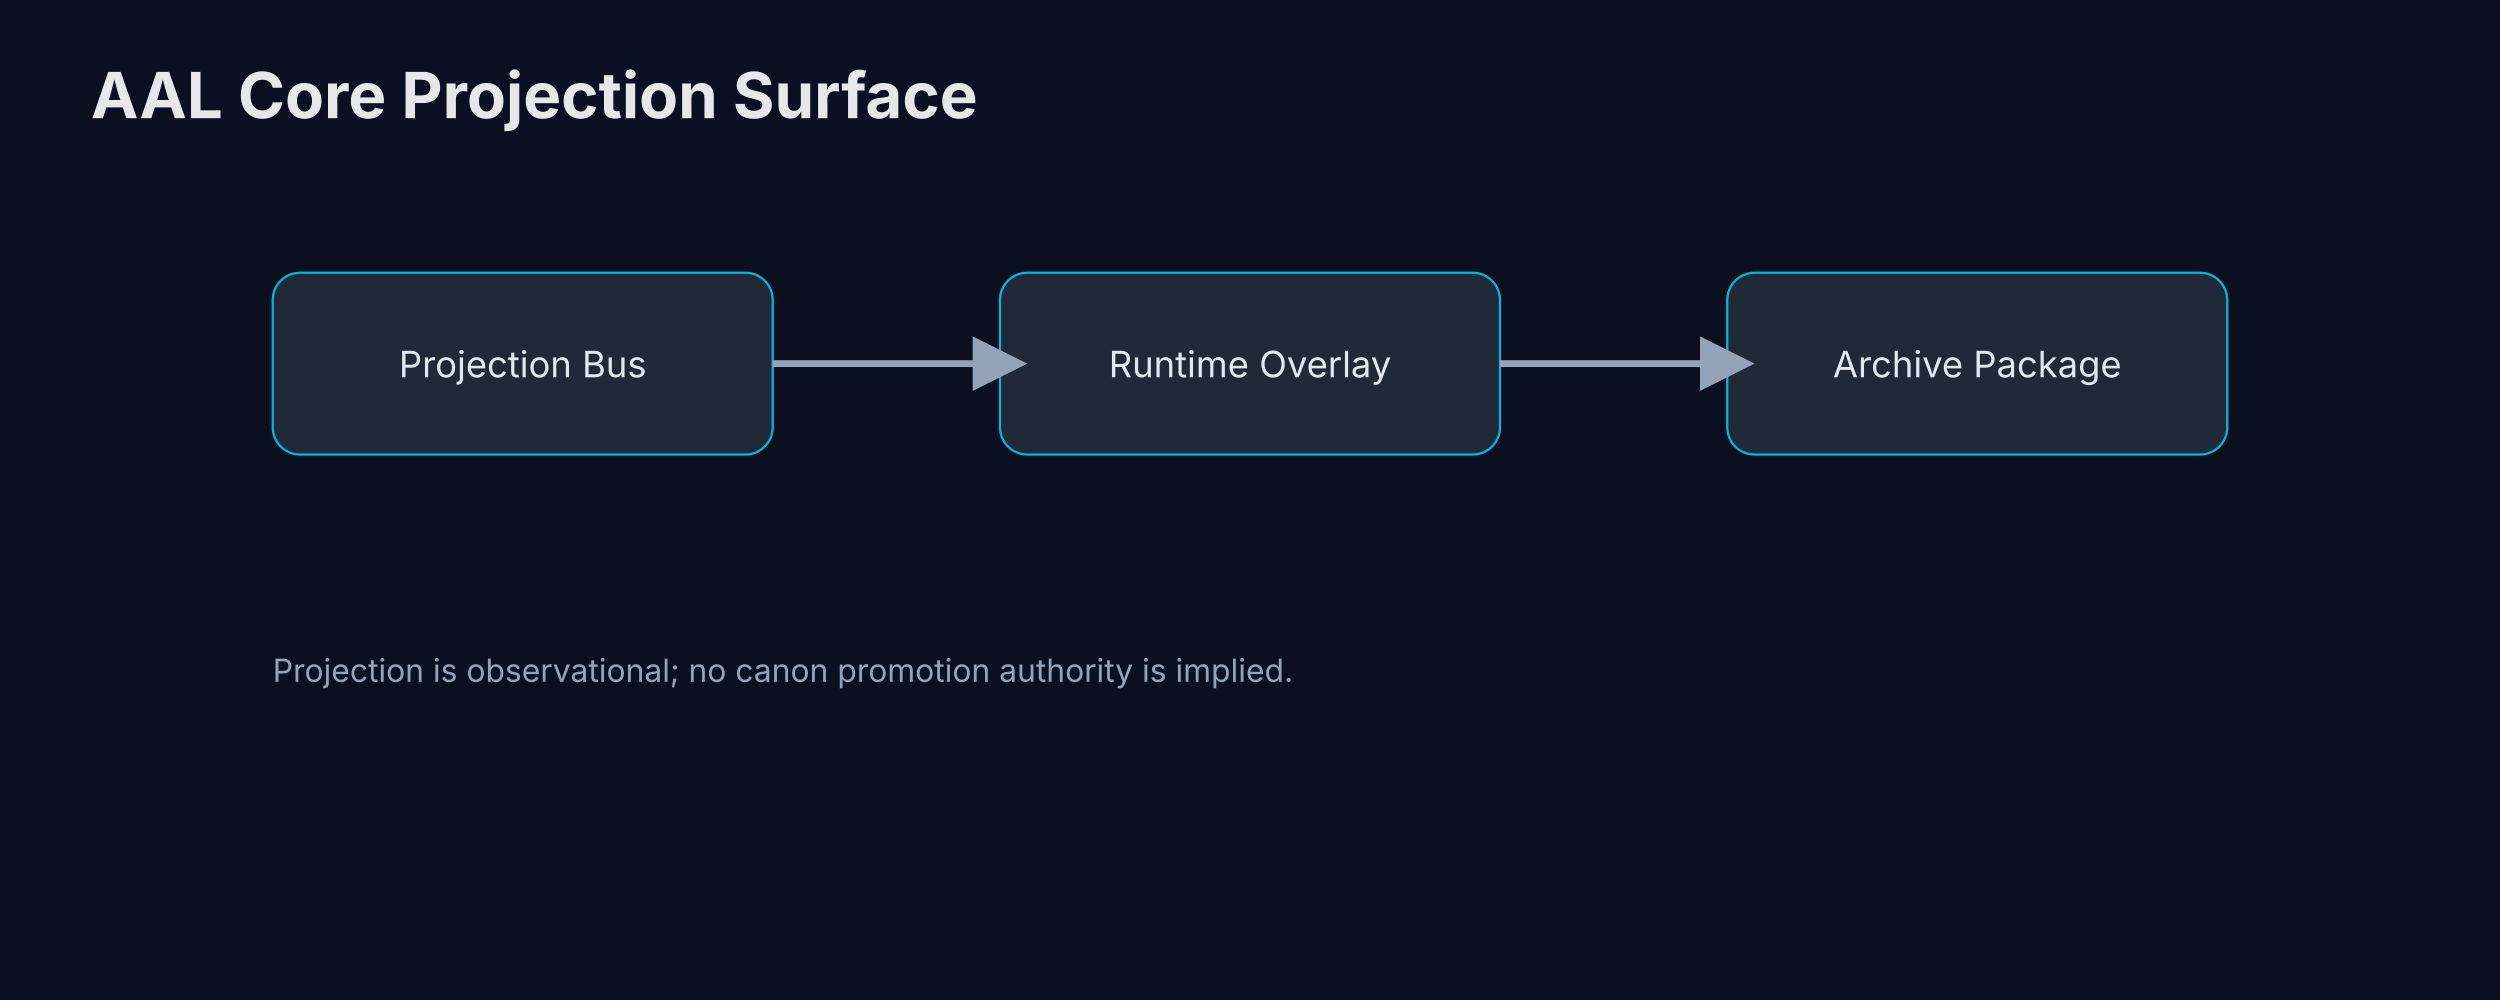
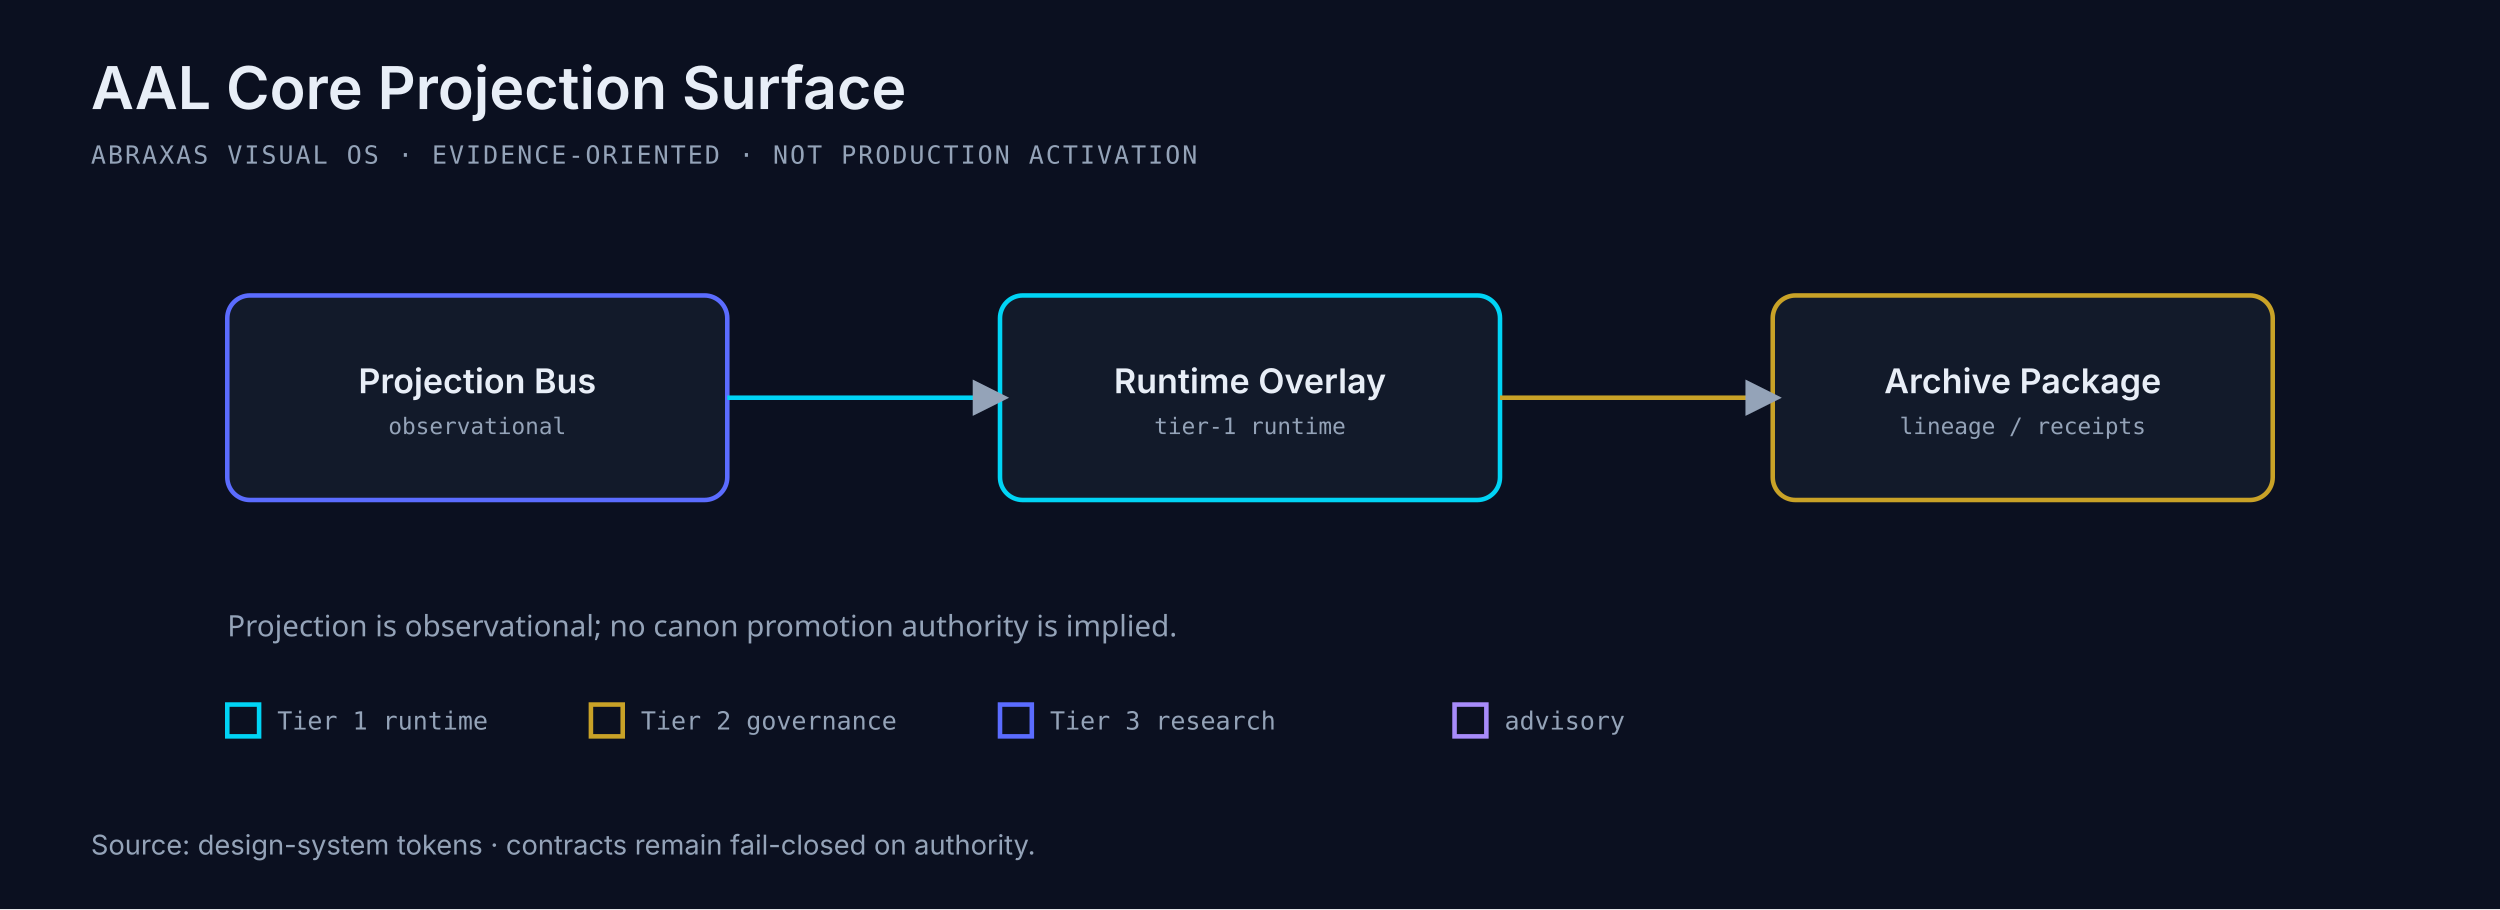
- <svg xmlns="http://www.w3.org/2000/svg" width="1100" height="440" viewBox="0 0 1100 440">
-   <rect width="1100" height="440" fill="#0B1020" />
-   <text x="40" y="52" fill="#E5E7EB" font-family="Inter" font-size="28" font-weight="700">AAL Core Projection Surface</text>
-   <rect x="120" y="120" width="220" height="80" rx="12" fill="#1F2937" stroke="#06B6D4" />
-   <rect x="440" y="120" width="220" height="80" rx="12" fill="#1F2937" stroke="#06B6D4" />
-   <rect x="760" y="120" width="220" height="80" rx="12" fill="#1F2937" stroke="#06B6D4" />
-   <text x="230" y="166" fill="#E2E8F0" text-anchor="middle" font-family="Inter" font-size="16">Projection Bus</text>
-   <text x="550" y="166" fill="#E2E8F0" text-anchor="middle" font-family="Inter" font-size="16">Runtime Overlay</text>
-   <text x="870" y="166" fill="#E2E8F0" text-anchor="middle" font-family="Inter" font-size="16">Archive Package</text>
-   <line x1="340" y1="160" x2="440" y2="160" stroke="#94A3B8" stroke-width="3" marker-end="url(#d)" />
-   <line x1="660" y1="160" x2="760" y2="160" stroke="#94A3B8" stroke-width="3" marker-end="url(#d)" />
-   <text x="120" y="300" fill="#94A3B8" font-family="Inter" font-size="14">Projection is observational; no canon promotion authority is implied.</text>
+ <svg xmlns="http://www.w3.org/2000/svg" width="1100" height="400" viewBox="0 0 1100 400" role="img" aria-label="AAL Core Projection Surface">
+   <rect width="1100" height="400" fill="#0B1020" />
  <defs>
-     <marker id="d" markerWidth="8" markerHeight="8" refX="4" refY="4" orient="auto">
+     <marker id="arrow" markerWidth="8" markerHeight="8" refX="6" refY="4" orient="auto">
      <path d="M0,0 L8,4 L0,8 Z" fill="#94A3B8" />
    </marker>
  </defs>
+   <text x="40" y="48" fill="#E8EEF7" font-family="IBM Plex Sans, Inter, system-ui, sans-serif" font-size="26" font-weight="600">AAL Core Projection Surface</text>
+   <text x="40" y="72" fill="#94A3B8" font-family="IBM Plex Mono, monospace" font-size="11" letter-spacing="0.08em">ABRAXAS VISUAL OS · EVIDENCE-ORIENTED · NOT PRODUCTION ACTIVATION</text>
+   <rect x="100" y="130" width="220" height="90" rx="10" fill="#121A2A" stroke="#5B6CFF" stroke-width="2" />
+   <text x="210.0" y="173.0" fill="#E8EEF7" text-anchor="middle" font-family="IBM Plex Sans, Inter, system-ui, sans-serif" font-size="15" font-weight="600">Projection Bus</text>
+   <text x="210.0" y="191.0" fill="#94A3B8" text-anchor="middle" font-family="IBM Plex Mono, monospace" font-size="10">observational</text>
+   <rect x="440" y="130" width="220" height="90" rx="10" fill="#121A2A" stroke="#00D4F5" stroke-width="2" />
+   <text x="550.0" y="173.0" fill="#E8EEF7" text-anchor="middle" font-family="IBM Plex Sans, Inter, system-ui, sans-serif" font-size="15" font-weight="600">Runtime Overlay</text>
+   <text x="550.0" y="191.0" fill="#94A3B8" text-anchor="middle" font-family="IBM Plex Mono, monospace" font-size="10">tier-1 runtime</text>
+   <rect x="780" y="130" width="220" height="90" rx="10" fill="#121A2A" stroke="#C9A227" stroke-width="2" />
+   <text x="890.0" y="173.0" fill="#E8EEF7" text-anchor="middle" font-family="IBM Plex Sans, Inter, system-ui, sans-serif" font-size="15" font-weight="600">Archive Package</text>
+   <text x="890.0" y="191.0" fill="#94A3B8" text-anchor="middle" font-family="IBM Plex Mono, monospace" font-size="10">lineage / receipts</text>
+   <line x1="320" y1="175" x2="440" y2="175" stroke="#00D4F5" stroke-width="2" marker-end="url(#arrow)" />
+   <line x1="660" y1="175" x2="780" y2="175" stroke="#C9A227" stroke-width="2" marker-end="url(#arrow)" />
+   <text x="100" y="280" fill="#94A3B8" font-family="IBM Plex Sans, system-ui, sans-serif" font-size="13">Projection is observational; no canon promotion authority is implied.</text>
+   <g font-family="IBM Plex Mono, monospace" font-size="11" fill="#94A3B8">
+     <rect x="100" y="310" width="14" height="14" fill="none" stroke="#00D4F5" stroke-width="2" />
+     <text x="122" y="321">Tier 1 runtime</text>
+     <rect x="260" y="310" width="14" height="14" fill="none" stroke="#C9A227" stroke-width="2" />
+     <text x="282" y="321">Tier 2 governance</text>
+     <rect x="440" y="310" width="14" height="14" fill="none" stroke="#5B6CFF" stroke-width="2" />
+     <text x="462" y="321">Tier 3 research</text>
+     <rect x="640" y="310" width="14" height="14" fill="none" stroke="#A78BFA" stroke-width="2" />
+     <text x="662" y="321">advisory</text>
+   </g>
+   <text x="40" y="376" fill="#94A3B8" font-family="IBM Plex Sans, Inter, system-ui, sans-serif" font-size="12">Source: design-system tokens · contracts remain fail-closed on authority.</text>
</svg>
